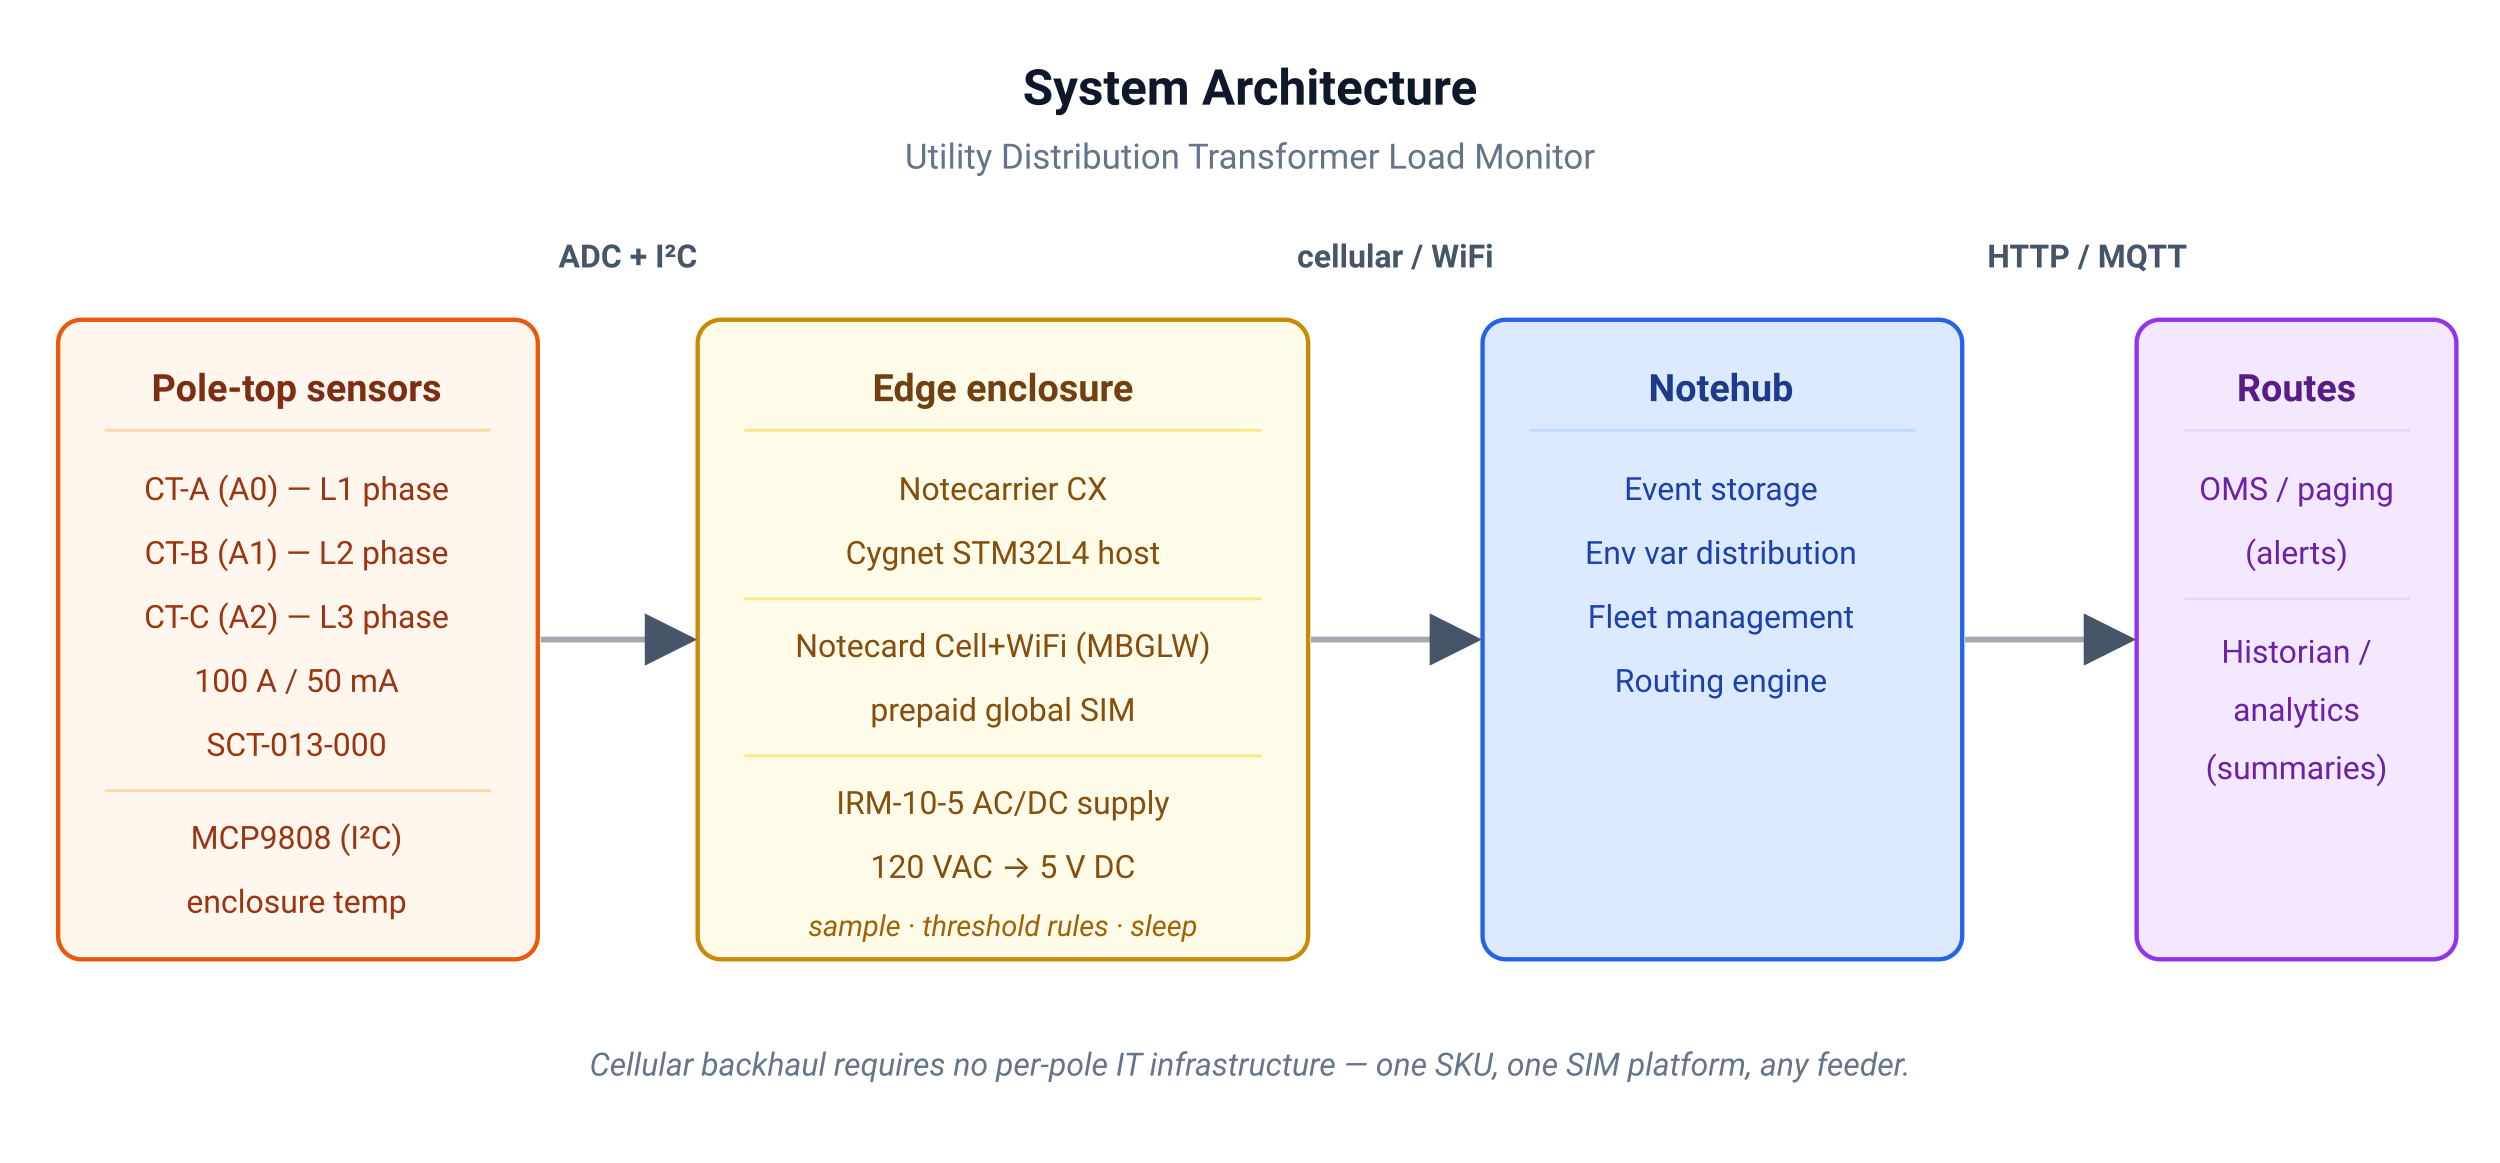
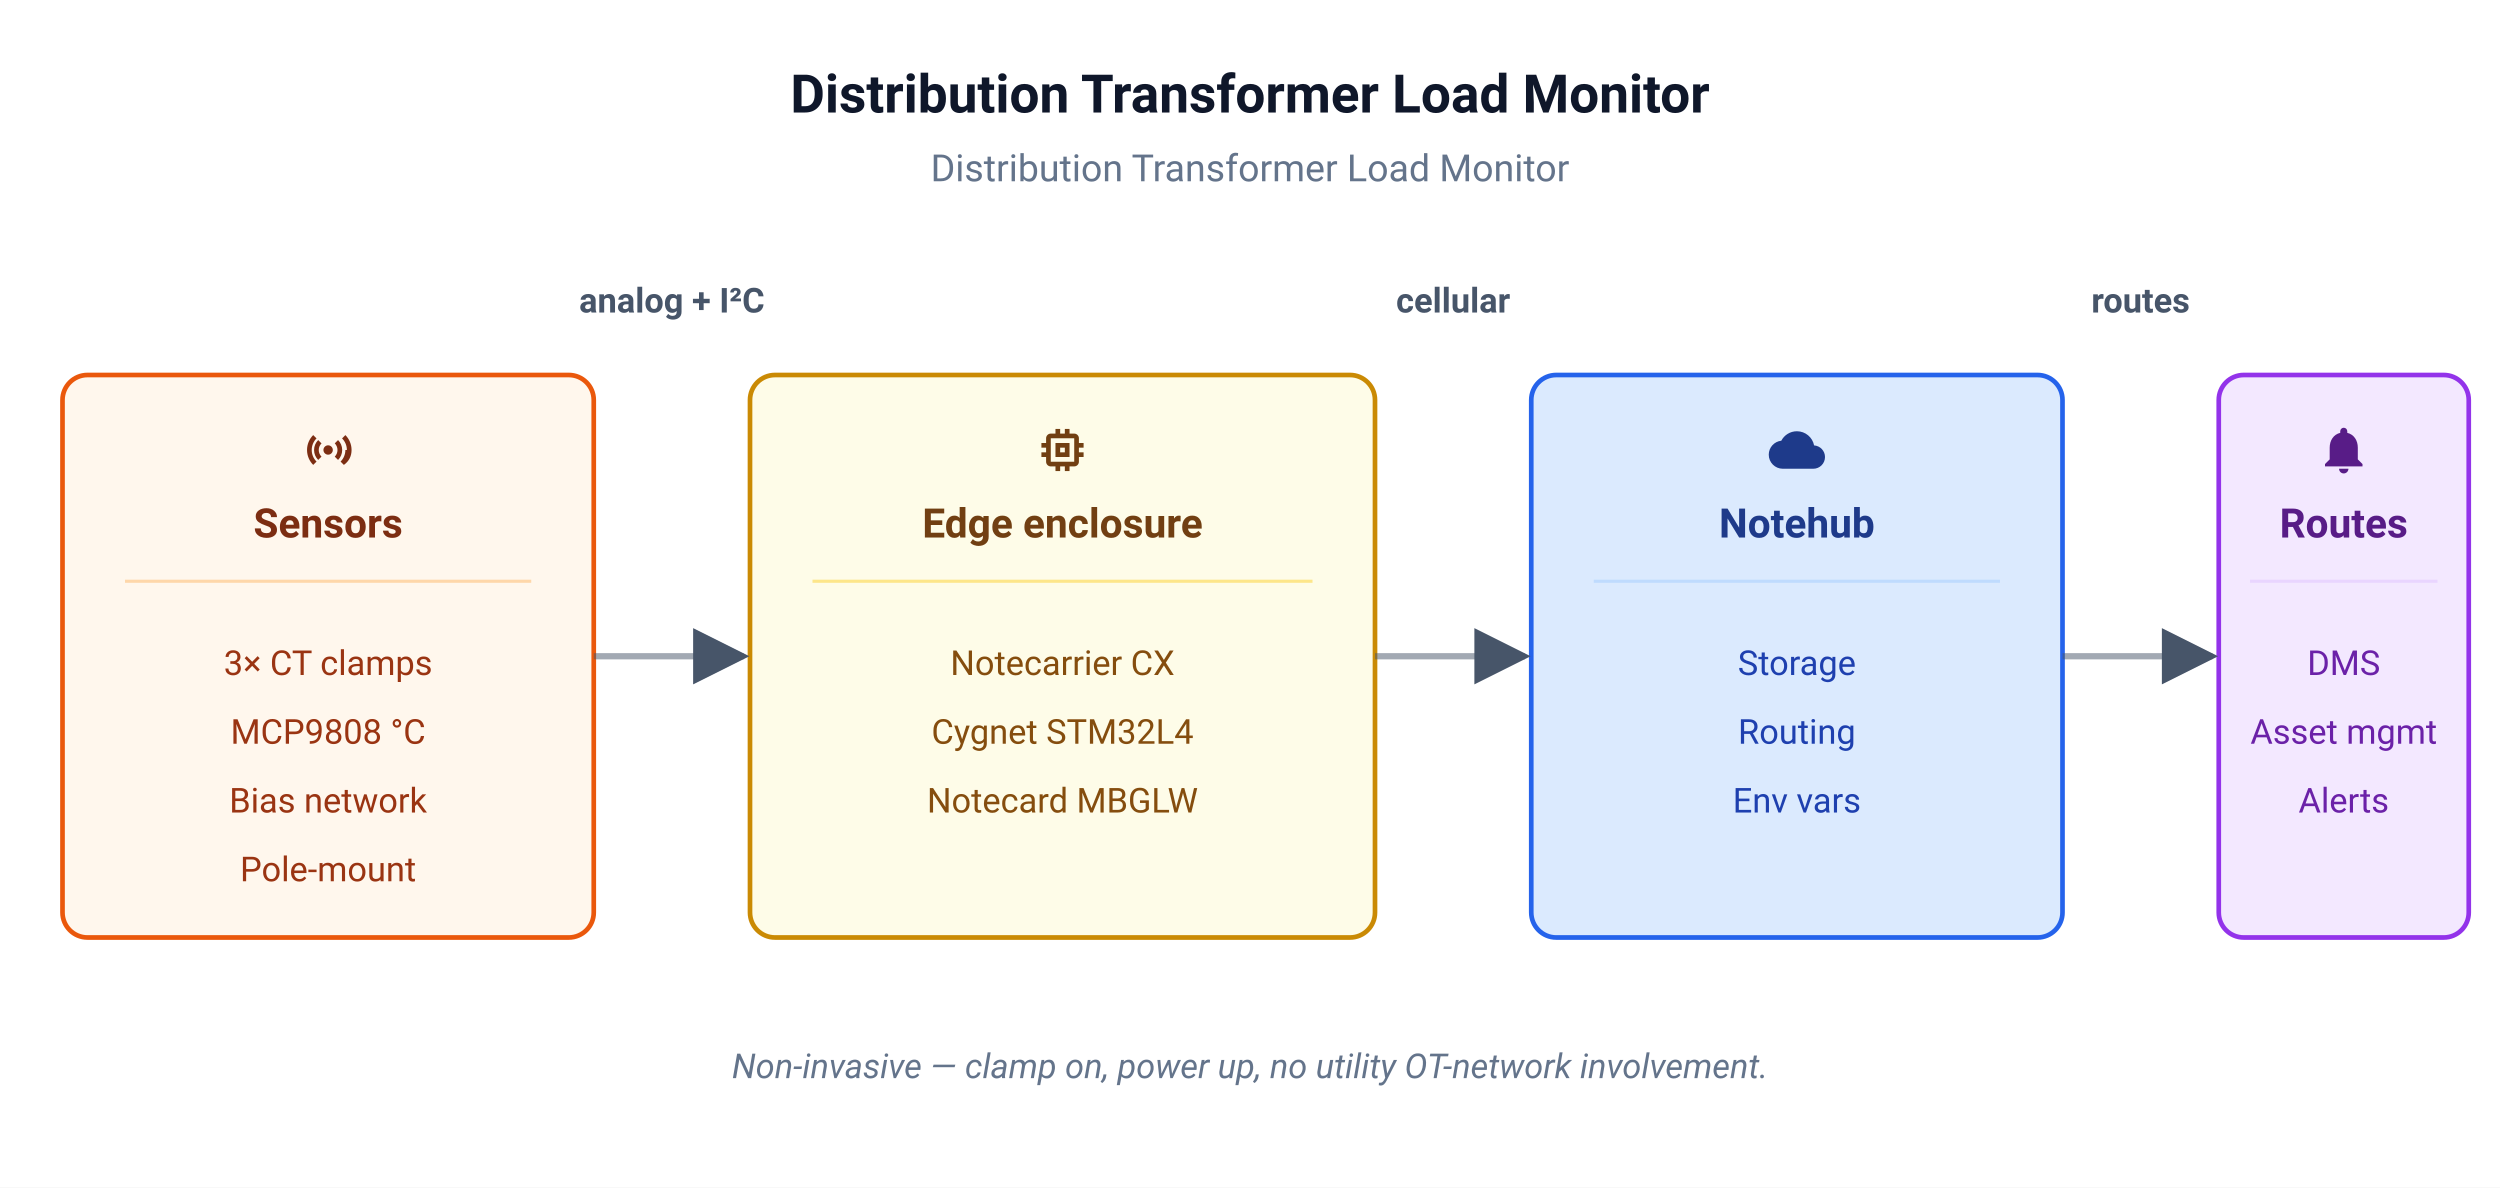
- <svg xmlns="http://www.w3.org/2000/svg" viewBox="0 0 860 400" width="860" font-family="-apple-system,BlinkMacSystemFont,'Segoe UI',Roboto,sans-serif">
+ <svg xmlns="http://www.w3.org/2000/svg" viewBox="0 0 800 380" width="800" font-family="-apple-system,BlinkMacSystemFont,'Segoe UI',Roboto,sans-serif">
  <defs>
    <marker id="ar-gray" viewBox="0 0 10 10" refX="9" refY="5" markerWidth="9" markerHeight="9" orient="auto-start-reverse">
      <path d="M0,0 L10,5 L0,10 z" fill="#475569" />
    </marker>
  </defs>
-   <rect width="860" height="400" fill="#ffffff" />
-   <text x="430" y="36" text-anchor="middle" font-size="17" font-weight="700" fill="#0f172a">System Architecture</text>
-   <text x="430" y="58" text-anchor="middle" font-size="12" fill="#64748b">Utility Distribution Transformer Load Monitor</text>
-   <rect x="20" y="110" width="165" height="220" rx="8" fill="#fff7ed" stroke="#ea580c" stroke-width="1.5" />
-   <text x="102" y="138" text-anchor="middle" font-size="13" font-weight="700" fill="#7c2d12">Pole-top sensors</text>
-   <line x1="36" y1="148" x2="169" y2="148" stroke="#fed7aa" stroke-width="1" />
+   <rect width="800" height="380" fill="#ffffff" />
+   <text x="400" y="36" text-anchor="middle" font-size="17" font-weight="700" fill="#0f172a">Distribution Transformer Load Monitor</text>
+   <text x="400" y="58" text-anchor="middle" font-size="12" fill="#64748b">Distribution Transformer Load Monitor</text>
+   <rect x="20" y="120" width="170" height="180" rx="8" fill="#fff7ed" stroke="#ea580c" stroke-width="1.5" />
+   <g transform="translate(96,135) scale(0.75)" fill="#7c2d12">
+     <path d="M7.76 16.24C6.67 15.16 6 13.66 6 12s.67-3.16 1.76-4.24l1.42 1.42C8.45 9.9 8 10.9 8 12c0 1.1.45 2.1 1.17 2.83l-1.41 1.41zm8.48 0l-1.41-1.41C15.55 14.1 16 13.1 16 12c0-1.1-.45-2.1-1.17-2.83l1.41-1.41C17.33 8.84 18 10.34 18 12s-.67 3.16-1.76 4.24zM12 10c-1.1 0-2 .9-2 2s.9 2 2 2 2-.9 2-2-.9-2-2-2zm-7 2c0-1.93.78-3.68 2.05-4.95l-1.42-1.42C4.01 7.26 3 9.51 3 12s1.01 4.74 2.64 6.36l1.42-1.42C5.78 15.68 5 13.93 5 12zm14.36 0c0 1.93-.78 3.68-2.05 4.95l1.41 1.41C21 16.74 22 14.49 22 12s-1.01-4.74-2.64-6.36l-1.41 1.41C19.22 8.32 20 10.07 20 12z" />
+   </g>
+   <text x="105" y="172" text-anchor="middle" font-size="13" font-weight="700" fill="#7c2d12">Sensors</text>
+   <line x1="40" y1="186" x2="170" y2="186" stroke="#fed7aa" />
  <g font-size="11" fill="#9a3412">
-     <text x="102" y="172" text-anchor="middle">CT-A (A0) — L1 phase</text>
-     <text x="102" y="194" text-anchor="middle">CT-B (A1) — L2 phase</text>
-     <text x="102" y="216" text-anchor="middle">CT-C (A2) — L3 phase</text>
-     <text x="102" y="238" text-anchor="middle">100 A / 50 mA</text>
-     <text x="102" y="260" text-anchor="middle">SCT-013-000</text>
-     <line x1="36" y1="272" x2="169" y2="272" stroke="#fed7aa" stroke-width="1" />
-     <text x="102" y="292" text-anchor="middle">MCP9808 (I²C)</text>
-     <text x="102" y="314" text-anchor="middle">enclosure temp</text>
+     <text x="105" y="216" text-anchor="middle">3× CT clamps</text>
+     <text x="105" y="238" text-anchor="middle">MCP9808 °C</text>
+     <text x="105" y="260" text-anchor="middle">Bias network</text>
+     <text x="105" y="282" text-anchor="middle">Pole-mount</text>
  </g>
-   <rect x="240" y="110" width="210" height="220" rx="8" fill="#fefce8" stroke="#ca8a04" stroke-width="1.5" />
-   <text x="345" y="138" text-anchor="middle" font-size="13" font-weight="700" fill="#713f12">Edge enclosure</text>
-   <line x1="256" y1="148" x2="434" y2="148" stroke="#fde68a" stroke-width="1" />
+   <rect x="240" y="120" width="200" height="180" rx="8" fill="#fefce8" stroke="#ca8a04" stroke-width="1.5" />
+   <g transform="translate(331,135) scale(0.75)" fill="#713f12">
+     <path d="M15 9H9v6h6V9zm-2 4h-2v-2h2v2zm8-2V9h-2V7c0-1.1-.9-2-2-2h-2V3h-2v2h-2V3H9v2H7c-1.1 0-2 .9-2 2v2H3v2h2v2H3v2h2v2c0 1.1.9 2 2 2h2v2h2v-2h2v2h2v-2h2c1.1 0 2-.9 2-2v-2h2v-2h-2v-2h2zm-4 6H7V7h10v10z" />
+   </g>
+   <text x="340" y="172" text-anchor="middle" font-size="13" font-weight="700" fill="#713f12">Edge enclosure</text>
+   <line x1="260" y1="186" x2="420" y2="186" stroke="#fde68a" />
  <g font-size="11" fill="#854d0e">
-     <text x="345" y="172" text-anchor="middle">Notecarrier CX</text>
-     <text x="345" y="194" text-anchor="middle">Cygnet STM32L4 host</text>
-     <line x1="256" y1="206" x2="434" y2="206" stroke="#fde68a" stroke-width="1" />
-     <text x="345" y="226" text-anchor="middle">Notecard Cell+WiFi (MBGLW)</text>
-     <text x="345" y="248" text-anchor="middle">prepaid global SIM</text>
-     <line x1="256" y1="260" x2="434" y2="260" stroke="#fde68a" stroke-width="1" />
-     <text x="345" y="280" text-anchor="middle">IRM-10-5 AC/DC supply</text>
-     <text x="345" y="302" text-anchor="middle">120 VAC → 5 V DC</text>
+     <text x="340" y="216" text-anchor="middle">Notecarrier CX</text>
+     <text x="340" y="238" text-anchor="middle">Cygnet STM32L4</text>
+     <text x="340" y="260" text-anchor="middle">Notecard MBGLW</text>
  </g>
-   <text x="345" y="322" text-anchor="middle" font-size="10" fill="#a16207" font-style="italic">sample · threshold rules · sleep</text>
-   <rect x="510" y="110" width="165" height="220" rx="8" fill="#dbeafe" stroke="#2563eb" stroke-width="1.5" />
-   <text x="592" y="138" text-anchor="middle" font-size="13" font-weight="700" fill="#1e3a8a">Notehub</text>
-   <line x1="526" y1="148" x2="659" y2="148" stroke="#bfdbfe" stroke-width="1" />
+   <rect x="490" y="120" width="170" height="180" rx="8" fill="#dbeafe" stroke="#2563eb" stroke-width="1.5" />
+   <g transform="translate(566,135) scale(0.75)" fill="#1e3a8a">
+     <path d="M19.35 10.04C18.67 6.59 15.64 4 12 4 9.11 4 6.6 5.64 5.35 8.04 2.34 8.36 0 10.91 0 14c0 3.31 2.69 6 6 6h13c2.76 0 5-2.24 5-5 0-2.64-2.05-4.78-4.65-4.96z" />
+   </g>
+   <text x="575" y="172" text-anchor="middle" font-size="13" font-weight="700" fill="#1e3a8a">Notehub</text>
+   <line x1="510" y1="186" x2="640" y2="186" stroke="#bfdbfe" />
  <g font-size="11" fill="#1e40af">
-     <text x="592" y="172" text-anchor="middle">Event storage</text>
-     <text x="592" y="194" text-anchor="middle">Env var distribution</text>
-     <text x="592" y="216" text-anchor="middle">Fleet management</text>
-     <text x="592" y="238" text-anchor="middle">Routing engine</text>
+     <text x="575" y="216" text-anchor="middle">Storage</text>
+     <text x="575" y="238" text-anchor="middle">Routing</text>
+     <text x="575" y="260" text-anchor="middle">Env vars</text>
  </g>
-   <rect x="735" y="110" width="110" height="220" rx="8" fill="#f3e8ff" stroke="#9333ea" stroke-width="1.5" />
-   <text x="790" y="138" text-anchor="middle" font-size="13" font-weight="700" fill="#581c87">Routes</text>
-   <line x1="751" y1="148" x2="829" y2="148" stroke="#e9d5ff" stroke-width="1" />
+   <rect x="710" y="120" width="80" height="180" rx="8" fill="#f3e8ff" stroke="#9333ea" stroke-width="1.5" />
+   <g transform="translate(741,135) scale(0.75)" fill="#581c87">
+     <path d="M12 22c1.1 0 2-.9 2-2h-4c0 1.1.89 2 2 2zm6-6v-5c0-3.07-1.63-5.64-4.5-6.32V4c0-.83-.67-1.5-1.5-1.5s-1.5.67-1.5 1.5v.68C7.64 5.36 6 7.92 6 11v5l-2 2v1h16v-1l-2-2z" />
+   </g>
+   <text x="750" y="172" text-anchor="middle" font-size="13" font-weight="700" fill="#581c87">Routes</text>
+   <line x1="720" y1="186" x2="780" y2="186" stroke="#e9d5ff" />
  <g font-size="11" fill="#6b21a8">
-     <text x="790" y="172" text-anchor="middle">OMS / paging</text>
-     <text x="790" y="194" text-anchor="middle">(alerts)</text>
-     <line x1="751" y1="206" x2="829" y2="206" stroke="#e9d5ff" stroke-width="1" />
-     <text x="790" y="228" text-anchor="middle">Historian /</text>
-     <text x="790" y="248" text-anchor="middle">analytics</text>
-     <text x="790" y="268" text-anchor="middle">(summaries)</text>
+     <text x="750" y="216" text-anchor="middle">DMS</text>
+     <text x="750" y="238" text-anchor="middle">Asset mgmt</text>
+     <text x="750" y="260" text-anchor="middle">Alerts</text>
  </g>
-   <text x="216" y="92" text-anchor="middle" font-size="11" font-weight="600" fill="#475569">ADC + I²C</text>
-   <text x="480" y="92" text-anchor="middle" font-size="11" font-weight="600" fill="#475569">cellular / WiFi</text>
-   <text x="718" y="92" text-anchor="middle" font-size="11" font-weight="600" fill="#475569">HTTP / MQTT</text>
-   <line x1="186" y1="220" x2="238" y2="220" stroke="#475569" stroke-opacity="0.5" stroke-width="2" marker-end="url(#ar-gray)" />
-   <line x1="451" y1="220" x2="508" y2="220" stroke="#475569" stroke-opacity="0.5" stroke-width="2" marker-end="url(#ar-gray)" />
-   <line x1="676" y1="220" x2="733" y2="220" stroke="#475569" stroke-opacity="0.5" stroke-width="2" marker-end="url(#ar-gray)" />
-   <text x="430" y="370" text-anchor="middle" font-size="11" fill="#64748b" font-style="italic">Cellular backhaul requires no per-pole IT infrastructure — one SKU, one SIM platform, any feeder.</text>
+   <text x="215" y="100" text-anchor="middle" font-size="11" font-weight="600" fill="#475569">analog + I²C</text>
+   <text x="465" y="100" text-anchor="middle" font-size="11" font-weight="600" fill="#475569">cellular</text>
+   <text x="685" y="100" text-anchor="middle" font-size="11" font-weight="600" fill="#475569">routes</text>
+   <line x1="190" y1="210" x2="238" y2="210" stroke="#475569" stroke-opacity="0.5" stroke-width="2" marker-end="url(#ar-gray)" />
+   <line x1="440" y1="210" x2="488" y2="210" stroke="#475569" stroke-opacity="0.5" stroke-width="2" marker-end="url(#ar-gray)" />
+   <line x1="660" y1="210" x2="708" y2="210" stroke="#475569" stroke-opacity="0.5" stroke-width="2" marker-end="url(#ar-gray)" />
+   <text x="400" y="345" text-anchor="middle" font-size="11" fill="#64748b" font-style="italic">Non-invasive — clamp on, power up, no utility OT-network involvement.</text>
</svg>
